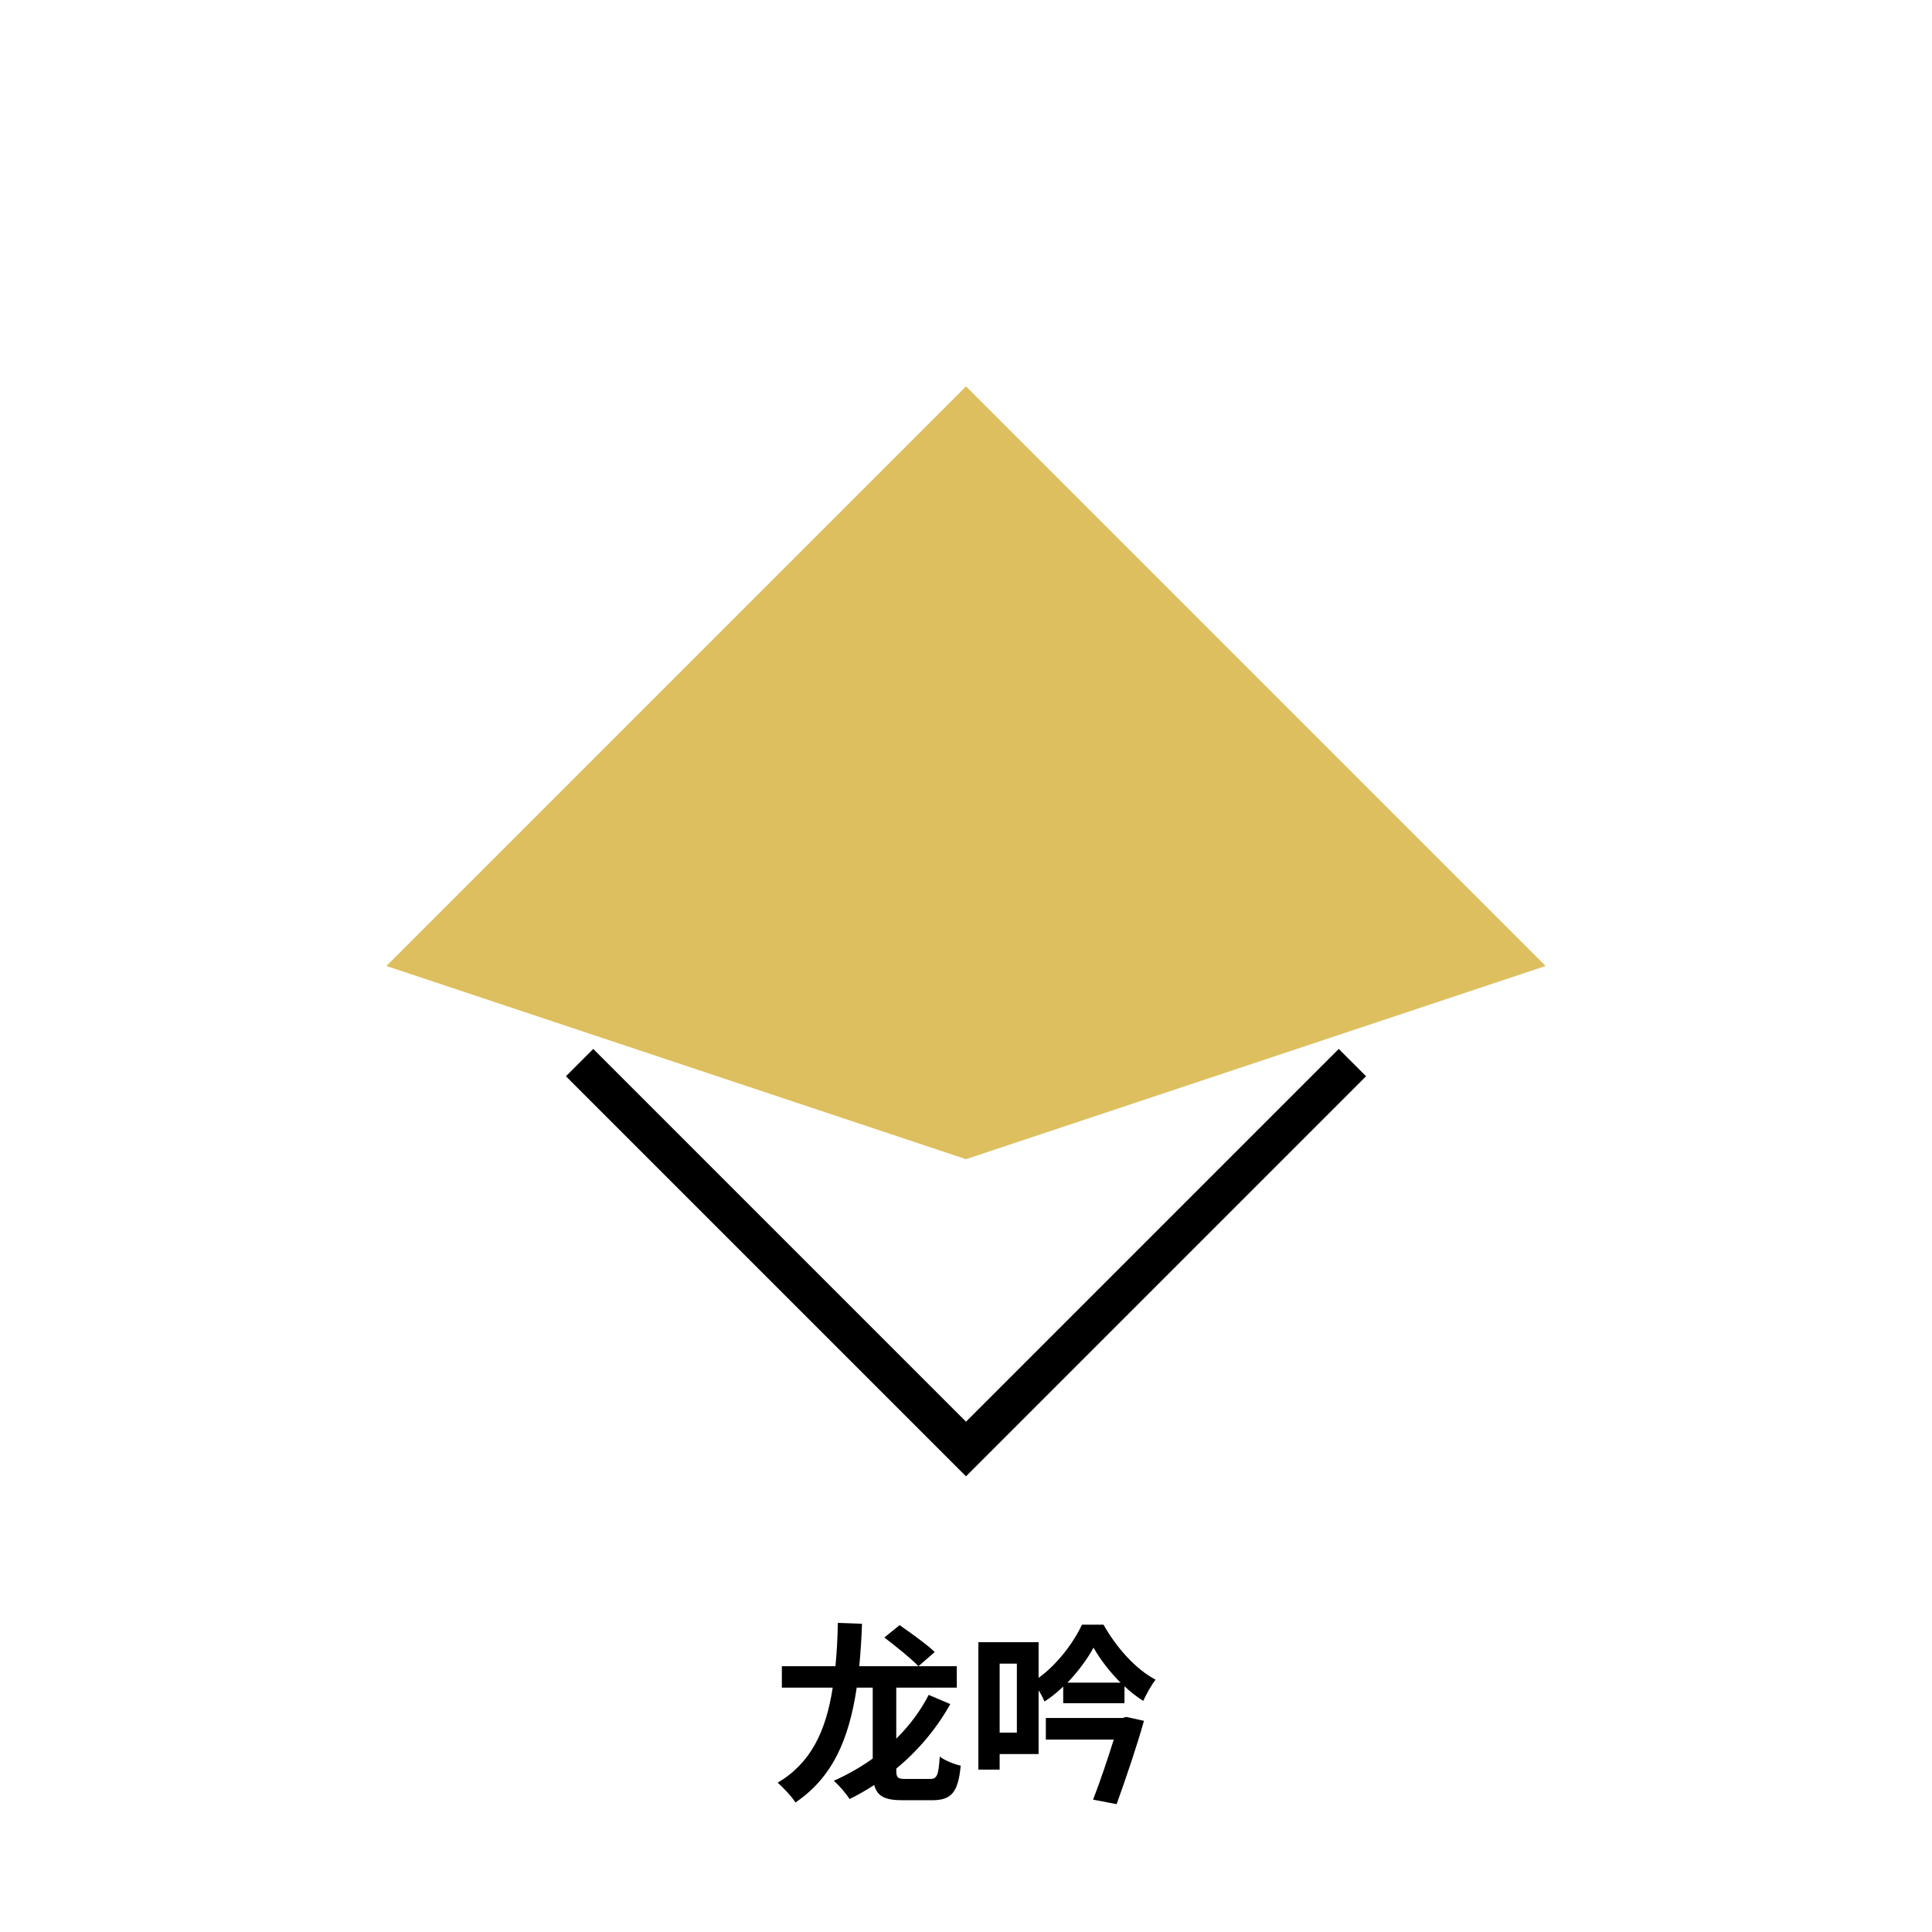
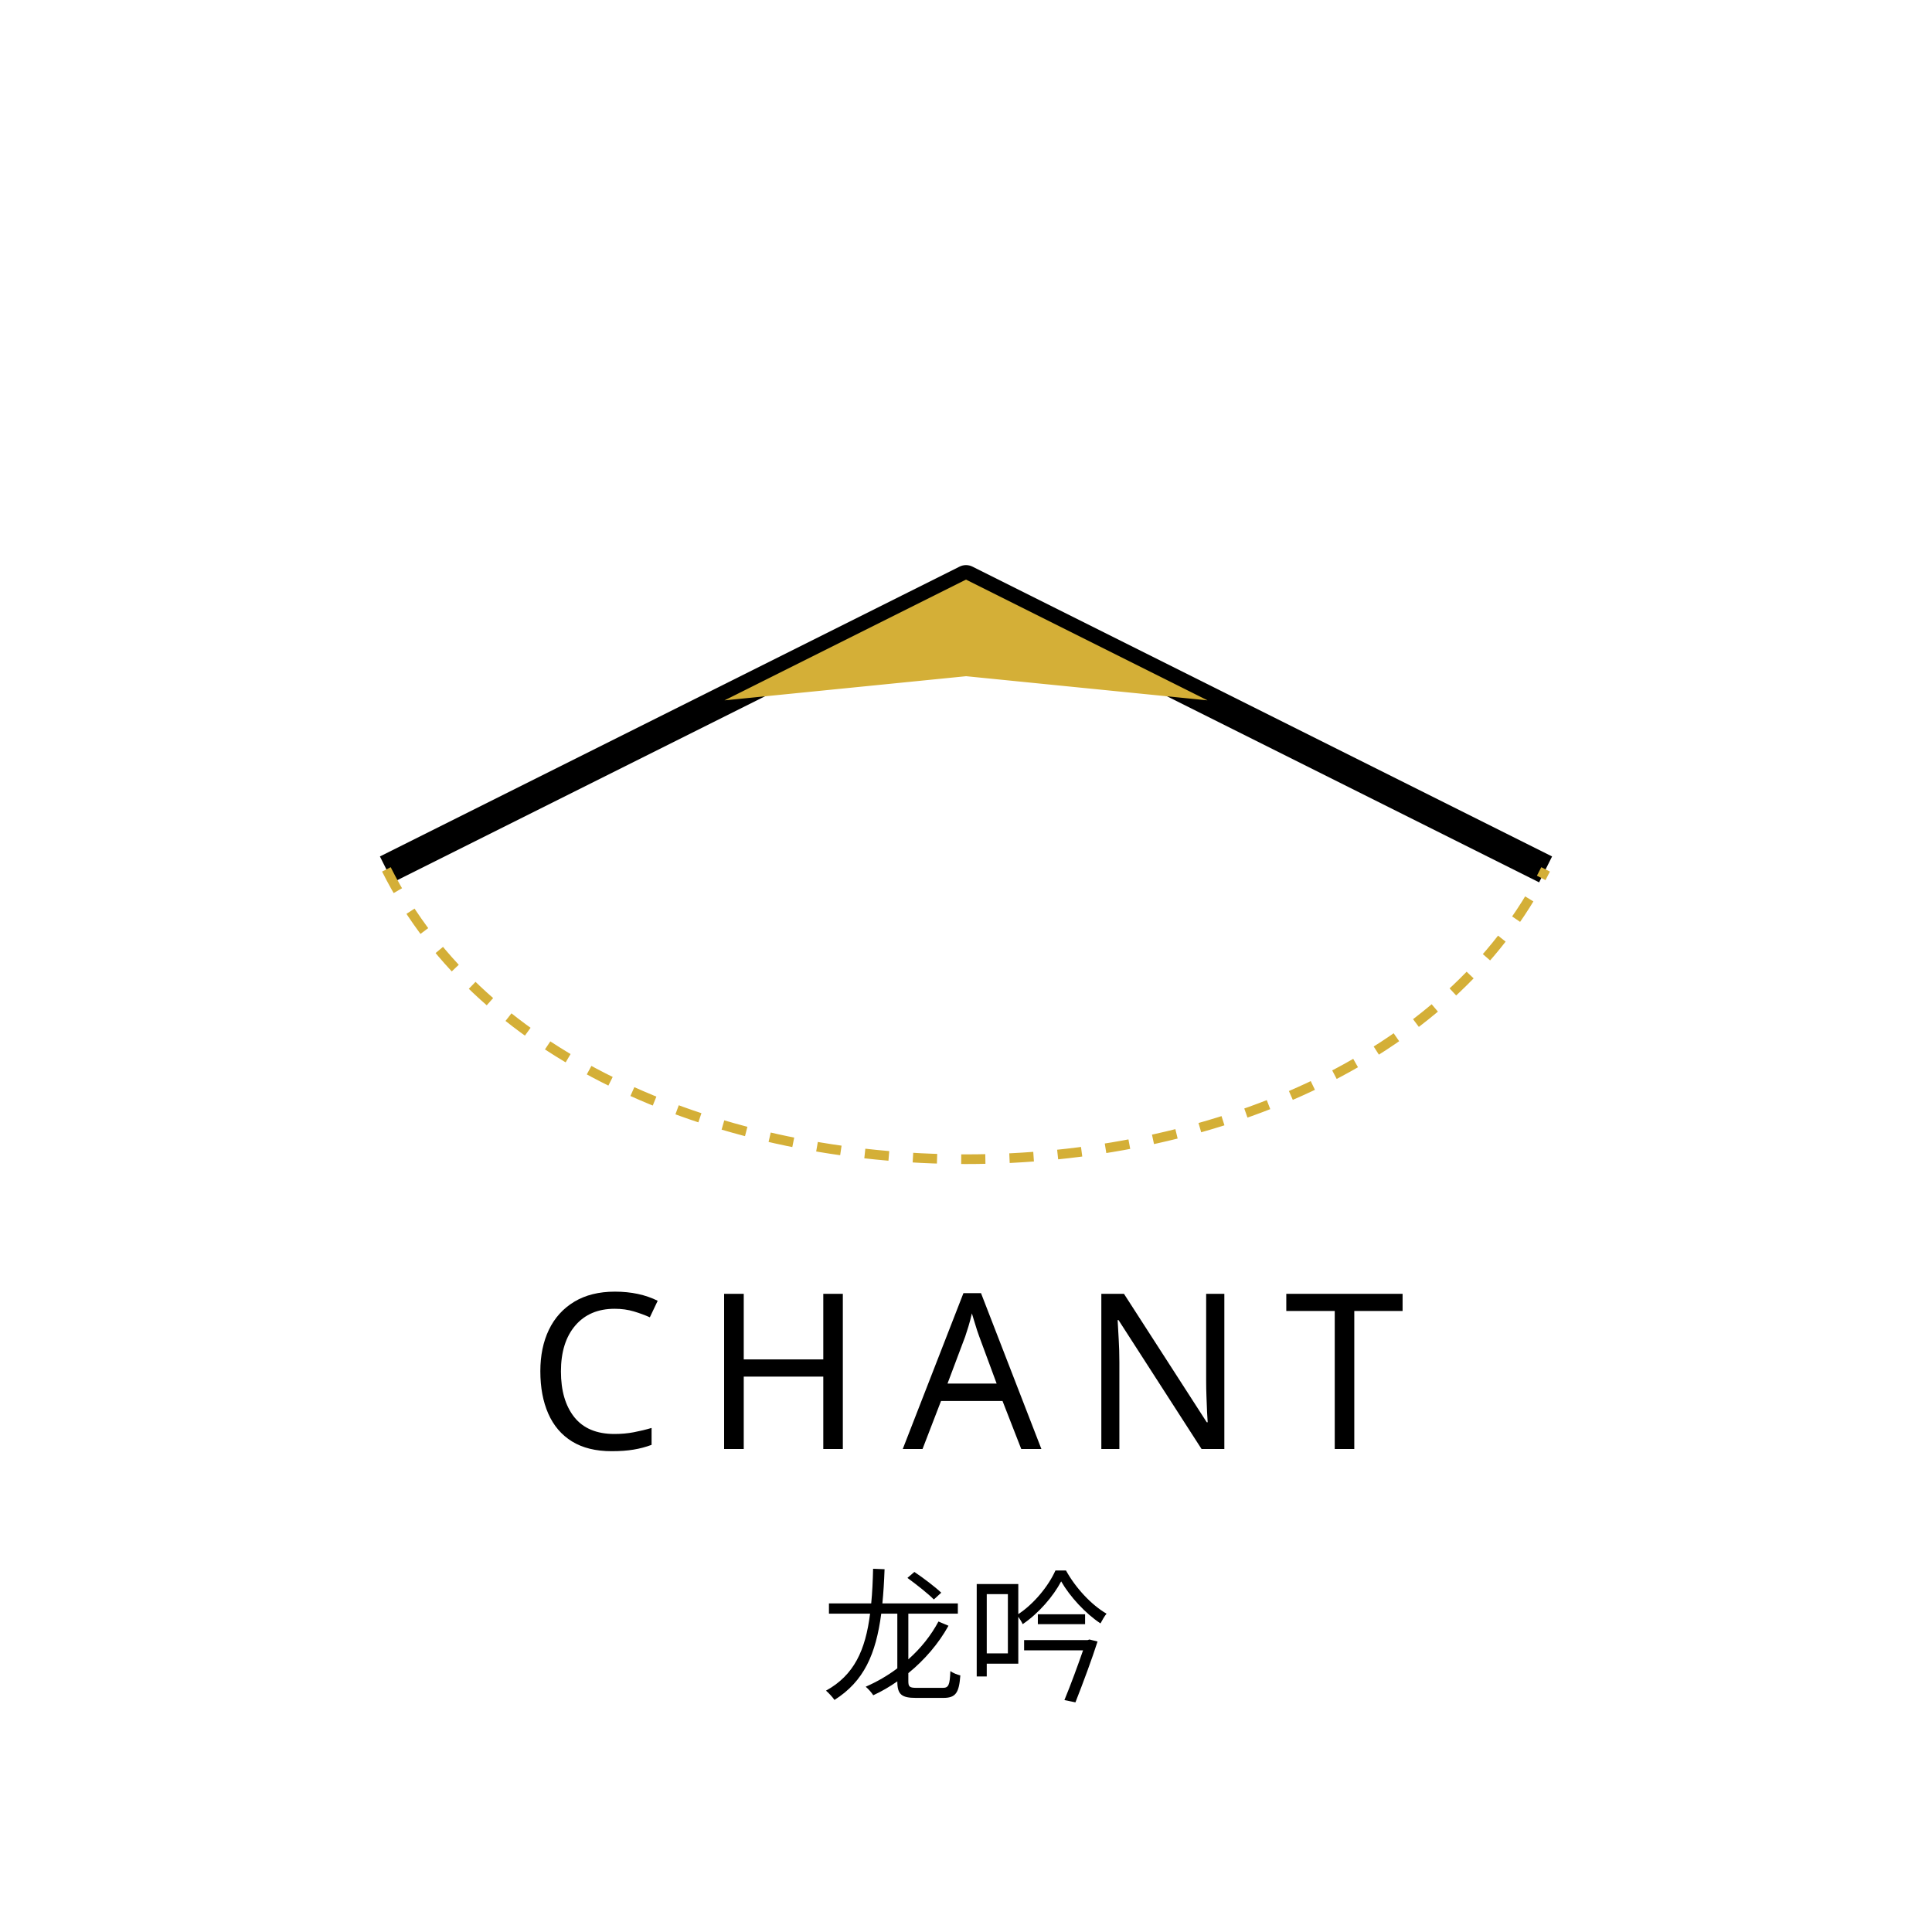
- <svg xmlns="http://www.w3.org/2000/svg" width="200" height="200" viewBox="0 0 200 200">
-   <rect width="200" height="200" fill="white" />
-   <path d="M40 100 L100 40 L160 100 L100 120 Z" fill="#D4AF37" opacity="0.8" />
-   <path d="M60 110 L100 150 L140 110" fill="none" stroke="black" stroke-width="4" />
-   <text x="100" y="185" font-family="serif" font-size="20" text-anchor="middle" font-weight="bold">龙吟</text>
+ <svg xmlns="http://www.w3.org/2000/svg" width="400" height="400" viewBox="0 0 400 400">
+   <rect width="400" height="400" fill="white" />
+   <path d="M80 180 L200 120 L320 180" fill="none" stroke="black" stroke-width="6" stroke-linejoin="round" />
+   <path d="M150 145 L200 120 L250 145 L200 140 Z" fill="#D4AF37" />
+   <path d="M80 180 C100 220 150 240 200 240 C250 240 300 220 320 180" fill="none" stroke="#D4AF37" stroke-width="2" stroke-dasharray="5 5" />
+   <text x="200" y="300" text-anchor="middle" font-family="Optima, sans-serif" font-size="45" font-weight="light" letter-spacing="8" fill="black">CHANT</text>
+   <text x="200" y="350" text-anchor="middle" font-family="Microsoft YaHei" font-size="30" fill="black">龙吟</text>
</svg>
